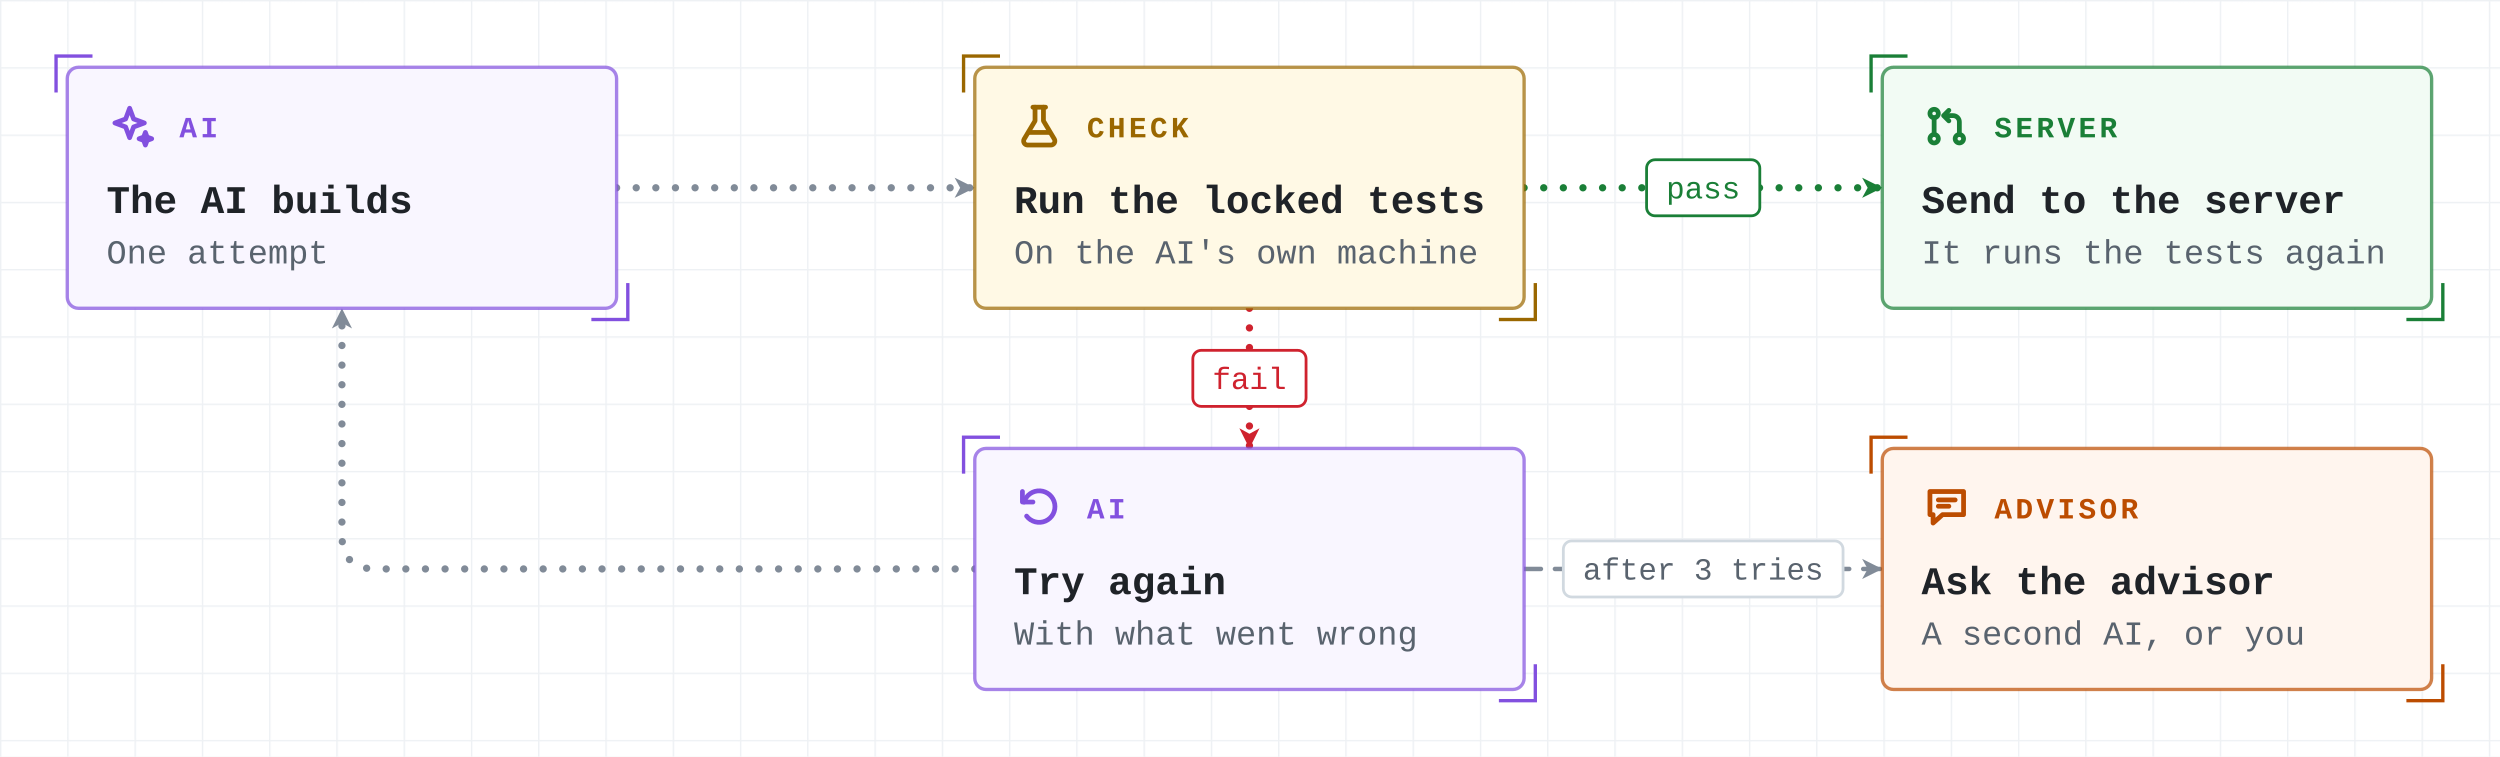
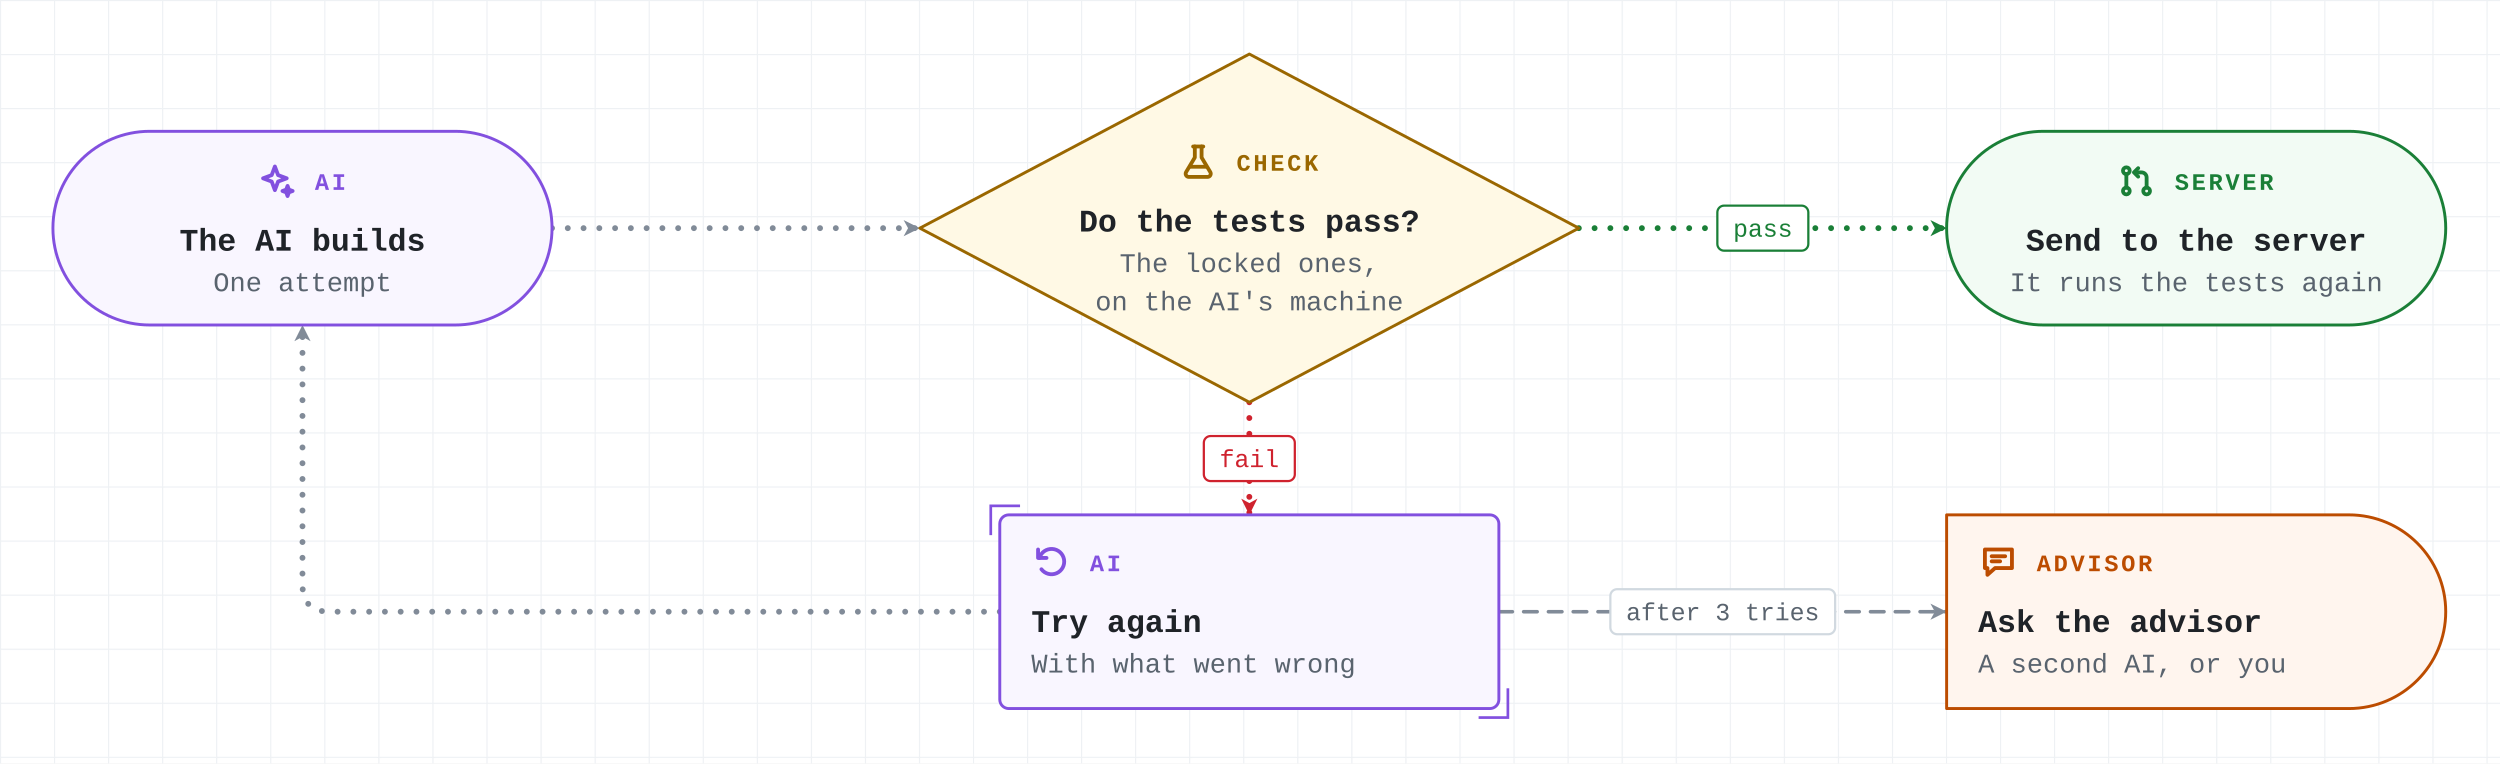
- <svg xmlns="http://www.w3.org/2000/svg" viewBox="-24 -24 892 270" width="892" height="270" role="img" aria-labelledby="title desc" font-family="ui-monospace, SFMono-Regular, 'JetBrains Mono', 'Cascadia Mono', Menlo, Consolas, 'Liberation Mono', monospace">
+ <svg xmlns="http://www.w3.org/2000/svg" viewBox="12 -24 1110 339" width="1110" height="339" role="img" aria-labelledby="title desc" font-family="ui-monospace, SFMono-Regular, 'JetBrains Mono', 'Cascadia Mono', Menlo, Consolas, 'Liberation Mono', monospace">
  <defs>
    <marker id="arrow-plain" viewBox="0 0 10 10" refX="9" refY="5" markerWidth="9" markerHeight="9" markerUnits="userSpaceOnUse" orient="auto-start-reverse">
      <path d="M1,1 L9,5 L1,9 L3.2,5 z" fill="#818b98" />
    </marker>
    <marker id="arrow-fail" viewBox="0 0 10 10" refX="9" refY="5" markerWidth="9" markerHeight="9" markerUnits="userSpaceOnUse" orient="auto-start-reverse">
      <path d="M1,1 L9,5 L1,9 L3.2,5 z" fill="#cf222e" />
    </marker>
    <marker id="arrow-pass" viewBox="0 0 10 10" refX="9" refY="5" markerWidth="9" markerHeight="9" markerUnits="userSpaceOnUse" orient="auto-start-reverse">
      <path d="M1,1 L9,5 L1,9 L3.2,5 z" fill="#1a7f37" />
    </marker>
-     <pattern id="grid" x="-24" y="-24" width="24" height="24" patternUnits="userSpaceOnUse">
+     <pattern id="grid" x="12" y="-24" width="24" height="24" patternUnits="userSpaceOnUse">
      <path d="M24 0H0V24" fill="none" stroke="#eef1f4" stroke-width="1" />
    </pattern>
  </defs>
  <style>.main{stroke-width:2.6;stroke-dasharray:0 7;animation:flow 0.8s linear infinite}.side{stroke-width:1.6;stroke-dasharray:6 5;animation:side 1.6s linear infinite}@keyframes flow{to{stroke-dashoffset:-7}}@keyframes side{to{stroke-dashoffset:-11}}@media (prefers-reduced-motion:reduce){.main,.side{animation:none}.ticket{display:none}}</style>
-   <rect x="-24" y="-24" width="892" height="270" fill="#ffffff" />
-   <rect x="-24" y="-24" width="892" height="270" fill="url(#grid)" />
-   <path class="main" d="M196.0,43.0 L323.8,43.0" fill="none" stroke="#818b98" stroke-linecap="round" stroke-linejoin="round" marker-end="url(#arrow-plain)" />
-   <path class="main" d="M519.8,43.0 L647.6,43.0" fill="none" stroke="#1a7f37" stroke-linecap="round" stroke-linejoin="round" marker-end="url(#arrow-pass)" />
-   <path class="main" d="M421.8,86.0 L421.8,136.0" fill="none" stroke="#cf222e" stroke-linecap="round" stroke-linejoin="round" marker-end="url(#arrow-fail)" />
-   <path class="main" d="M323.8,179.0 L110.0,179.0 Q98.0,179.0 98.0,167.0 L98.0,86.0" fill="none" stroke="#818b98" stroke-linecap="round" stroke-linejoin="round" marker-end="url(#arrow-plain)" />
-   <path class="side" d="M519.8,179.0 L647.6,179.0" fill="none" stroke="#818b98" stroke-linecap="round" stroke-linejoin="round" marker-end="url(#arrow-plain)" />
-   <rect x="0.0" y="0.0" width="196.0" height="86.0" rx="4" fill="#f9f6ff" stroke="#8250df" stroke-opacity="0.7" stroke-width="1.2" />
-   <path d="M9.0,-4.0 H-4.0 V9.0" fill="none" stroke="#8250df" stroke-width="1.2" />
-   <path d="M187.0,90.0 H200.0 V77.0" fill="none" stroke="#8250df" stroke-width="1.2" />
-   <g transform="translate(14.0,12.0) scale(0.75)" fill="none" stroke="#8250df" stroke-width="2.27" stroke-linecap="round" stroke-linejoin="round">
+   <rect x="12" y="-24" width="1110" height="339" fill="#ffffff" />
+   <rect x="12" y="-24" width="1110" height="339" fill="url(#grid)" />
+   <path class="main" d="M257.1,77.3 L420.4,77.3" fill="none" stroke="#818b98" stroke-linecap="round" stroke-linejoin="round" marker-end="url(#arrow-plain)" />
+   <path class="main" d="M713.0,77.3 L876.3,77.3" fill="none" stroke="#1a7f37" stroke-linecap="round" stroke-linejoin="round" marker-end="url(#arrow-pass)" />
+   <path class="main" d="M566.7,154.6 L566.7,204.6" fill="none" stroke="#cf222e" stroke-linecap="round" stroke-linejoin="round" marker-end="url(#arrow-fail)" />
+   <path class="main" d="M455.9,247.6 L158.3,247.6 Q146.3,247.6 146.3,235.6 L146.3,120.3" fill="none" stroke="#818b98" stroke-linecap="round" stroke-linejoin="round" marker-end="url(#arrow-plain)" />
+   <path class="side" d="M677.5,247.6 L876.3,247.6" fill="none" stroke="#818b98" stroke-linecap="round" stroke-linejoin="round" marker-end="url(#arrow-plain)" />
+   <rect x="35.5" y="34.3" width="221.6" height="86.0" rx="43.0" fill="#f9f6ff" stroke="#8250df" stroke-width="1.3" stroke-linejoin="round" />
+   <g transform="translate(125.8,47.3) scale(0.75)" fill="none" stroke="#8250df" stroke-width="2.27" stroke-linecap="round" stroke-linejoin="round">
    <path d="M11 3.5l1.9 5.1L18 10.5l-5.1 1.9L11 17.5l-1.9-5.1L4 10.5l5.1-1.9z" />
    <path d="M18.5 15l.8 2.2l2.2.8l-2.2.8l-.8 2.2l-.8-2.2l-2.2-.8l2.2-.8z" />
  </g>
-   <text x="40.0" y="25.0" font-size="10.5" font-weight="700" letter-spacing="1.2" fill="#8250df">AI</text>
-   <text x="14.0" y="52.0" font-size="14" font-weight="700" fill="#1f2328">The AI builds</text>
-   <text x="14.0" y="70.0" font-size="12" fill="#59636e">One attempt</text>
-   <rect x="323.8" y="0.0" width="196.0" height="86.0" rx="4" fill="#fff9e5" stroke="#9a6700" stroke-opacity="0.7" stroke-width="1.2" />
-   <path d="M332.8,-4.0 H319.8 V9.0" fill="none" stroke="#9a6700" stroke-width="1.2" />
-   <path d="M510.8,90.0 H523.8 V77.0" fill="none" stroke="#9a6700" stroke-width="1.2" />
-   <g transform="translate(337.8,12.0) scale(0.75)" fill="none" stroke="#9a6700" stroke-width="2.27" stroke-linecap="round" stroke-linejoin="round">
+   <text x="151.8" y="60.3" font-size="10.5" font-weight="700" letter-spacing="1.2" fill="#8250df">AI</text>
+   <text x="146.3" y="87.3" text-anchor="middle" font-size="14" font-weight="700" fill="#1f2328">The AI builds</text>
+   <text x="146.3" y="105.3" text-anchor="middle" font-size="12" fill="#59636e">One attempt</text>
+   <polygon points="566.7,0.0 713.0,77.3 566.7,154.6 420.4,77.3" fill="#fff9e5" stroke="#9a6700" stroke-width="1.3" stroke-linejoin="round" />
+   <g transform="translate(535.0,38.8) scale(0.75)" fill="none" stroke="#9a6700" stroke-width="2.27" stroke-linecap="round" stroke-linejoin="round">
    <path d="M9 3h6" />
    <path d="M10 3v6.5l-5.2 8.7A1.9 1.9 0 0 0 6.4 21h11.2a1.9 1.9 0 0 0 1.6-2.8L14 9.5V3" />
    <path d="M7.4 15h9.2" />
  </g>
-   <text x="363.8" y="25.0" font-size="10.5" font-weight="700" letter-spacing="1.2" fill="#9a6700">CHECK</text>
-   <text x="337.8" y="52.0" font-size="14" font-weight="700" fill="#1f2328">Run the locked tests</text>
-   <text x="337.8" y="70.0" font-size="12" fill="#59636e">On the AI's own machine</text>
-   <rect x="647.6" y="0.0" width="196.0" height="86.0" rx="4" fill="#f2fbf4" stroke="#1a7f37" stroke-opacity="0.7" stroke-width="1.2" />
-   <path d="M656.6,-4.0 H643.6 V9.0" fill="none" stroke="#1a7f37" stroke-width="1.2" />
-   <path d="M834.6,90.0 H847.6 V77.0" fill="none" stroke="#1a7f37" stroke-width="1.2" />
-   <g transform="translate(661.6,12.0) scale(0.75)" fill="none" stroke="#1a7f37" stroke-width="2.27" stroke-linecap="round" stroke-linejoin="round">
+   <text x="561.0" y="51.8" font-size="10.5" font-weight="700" letter-spacing="1.2" fill="#9a6700">CHECK</text>
+   <text x="566.7" y="78.8" text-anchor="middle" font-size="14" font-weight="700" fill="#1f2328">Do the tests pass?</text>
+   <text x="566.7" y="96.8" text-anchor="middle" font-size="12" fill="#59636e">The locked ones,</text>
+   <text x="566.7" y="113.8" text-anchor="middle" font-size="12" fill="#59636e">on the AI's machine</text>
+   <rect x="876.3" y="34.3" width="221.6" height="86.0" rx="43.0" fill="#f2fbf4" stroke="#1a7f37" stroke-width="1.3" stroke-linejoin="round" />
+   <g transform="translate(951.6,47.3) scale(0.75)" fill="none" stroke="#1a7f37" stroke-width="2.27" stroke-linecap="round" stroke-linejoin="round">
    <path d="M6 4a2 2 0 1 0 0 4a2 2 0 1 0 0-4z" />
    <path d="M6 16a2 2 0 1 0 0 4a2 2 0 1 0 0-4z" />
    <path d="M18 16a2 2 0 1 0 0 4a2 2 0 1 0 0-4z" />
    <path d="M6 8v8" />
    <path d="M18 16v-6a3 3 0 0 0-3-3h-4" />
    <path d="M13 4.5L10.5 7L13 9.5" />
  </g>
-   <text x="687.6" y="25.0" font-size="10.5" font-weight="700" letter-spacing="1.2" fill="#1a7f37">SERVER</text>
-   <text x="661.6" y="52.0" font-size="14" font-weight="700" fill="#1f2328">Send to the server</text>
-   <text x="661.6" y="70.0" font-size="12" fill="#59636e">It runs the tests again</text>
-   <rect x="323.8" y="136.0" width="196.0" height="86.0" rx="4" fill="#f9f6ff" stroke="#8250df" stroke-opacity="0.7" stroke-width="1.2" />
-   <path d="M332.8,132.0 H319.8 V145.0" fill="none" stroke="#8250df" stroke-width="1.2" />
-   <path d="M510.8,226.0 H523.8 V213.0" fill="none" stroke="#8250df" stroke-width="1.2" />
-   <g transform="translate(337.8,148.0) scale(0.75)" fill="none" stroke="#8250df" stroke-width="2.27" stroke-linecap="round" stroke-linejoin="round">
+   <text x="977.6" y="60.3" font-size="10.5" font-weight="700" letter-spacing="1.2" fill="#1a7f37">SERVER</text>
+   <text x="987.1" y="87.3" text-anchor="middle" font-size="14" font-weight="700" fill="#1f2328">Send to the server</text>
+   <text x="987.1" y="105.3" text-anchor="middle" font-size="12" fill="#59636e">It runs the tests again</text>
+   <rect x="455.9" y="204.6" width="221.6" height="86.0" rx="4" fill="#f9f6ff" stroke="#8250df" stroke-width="1.3" stroke-linejoin="round" />
+   <path d="M464.9,200.6 H451.9 V213.6" fill="none" stroke="#8250df" stroke-width="1.2" />
+   <path d="M668.5,294.6 H681.5 V281.6" fill="none" stroke="#8250df" stroke-width="1.2" />
+   <g transform="translate(469.9,216.6) scale(0.75)" fill="none" stroke="#8250df" stroke-width="2.27" stroke-linecap="round" stroke-linejoin="round">
    <path d="M4 4.5v5h5" />
    <path d="M4.8 9.5A7.5 7.5 0 1 1 6 16.2" />
  </g>
-   <text x="363.8" y="161.0" font-size="10.5" font-weight="700" letter-spacing="1.2" fill="#8250df">AI</text>
-   <text x="337.8" y="188.0" font-size="14" font-weight="700" fill="#1f2328">Try again</text>
-   <text x="337.8" y="206.0" font-size="12" fill="#59636e">With what went wrong</text>
-   <rect x="647.6" y="136.0" width="196.0" height="86.0" rx="4" fill="#fff5ee" stroke="#bc4c00" stroke-opacity="0.7" stroke-width="1.2" />
-   <path d="M656.6,132.0 H643.6 V145.0" fill="none" stroke="#bc4c00" stroke-width="1.2" />
-   <path d="M834.6,226.0 H847.6 V213.0" fill="none" stroke="#bc4c00" stroke-width="1.2" />
-   <g transform="translate(661.6,148.0) scale(0.75)" fill="none" stroke="#bc4c00" stroke-width="2.27" stroke-linecap="round" stroke-linejoin="round">
+   <text x="495.9" y="229.6" font-size="10.5" font-weight="700" letter-spacing="1.2" fill="#8250df">AI</text>
+   <text x="469.9" y="256.6" font-size="14" font-weight="700" fill="#1f2328">Try again</text>
+   <text x="469.9" y="274.6" font-size="12" fill="#59636e">With what went wrong</text>
+   <path d="M876.3,204.6 H1054.9 A43.0,43.0 0 0 1 1054.9,290.6 H876.3 Z" fill="#fff5ee" stroke="#bc4c00" stroke-width="1.3" stroke-linejoin="round" />
+   <g transform="translate(890.3,216.6) scale(0.75)" fill="none" stroke="#bc4c00" stroke-width="2.27" stroke-linecap="round" stroke-linejoin="round">
    <path d="M4 4.5h16v11H10l-4.5 4v-4H4z" />
    <path d="M8 8.5h8M8 11.5h5" />
  </g>
-   <text x="687.6" y="161.0" font-size="10.5" font-weight="700" letter-spacing="1.2" fill="#bc4c00">ADVISOR</text>
-   <text x="661.6" y="188.0" font-size="14" font-weight="700" fill="#1f2328">Ask the advisor</text>
-   <text x="661.6" y="206.0" font-size="12" fill="#59636e">A second AI, or you</text>
-   <rect x="563.5" y="33.0" width="40.4" height="20" rx="3" fill="#ffffff" stroke="#1a7f37" stroke-width="1" />
-   <text x="583.7" y="46.8" text-anchor="middle" font-size="11" fill="#1a7f37">pass</text>
-   <rect x="401.6" y="101.0" width="40.4" height="20" rx="3" fill="#ffffff" stroke="#cf222e" stroke-width="1" />
-   <text x="421.8" y="114.8" text-anchor="middle" font-size="11" fill="#cf222e">fail</text>
-   <rect x="533.8" y="169.0" width="99.8" height="20" rx="3" fill="#ffffff" stroke="#d1d9e0" stroke-width="1" />
-   <text x="583.7" y="182.8" text-anchor="middle" font-size="11" fill="#59636e">after 3 tries</text>
+   <text x="916.3" y="229.6" font-size="10.5" font-weight="700" letter-spacing="1.2" fill="#bc4c00">ADVISOR</text>
+   <text x="890.3" y="256.6" font-size="14" font-weight="700" fill="#1f2328">Ask the advisor</text>
+   <text x="890.3" y="274.6" font-size="12" fill="#59636e">A second AI, or you</text>
+   <rect x="774.5" y="67.3" width="40.4" height="20" rx="3" fill="#ffffff" stroke="#1a7f37" stroke-width="1" />
+   <text x="794.7" y="81.1" text-anchor="middle" font-size="11" fill="#1a7f37">pass</text>
+   <rect x="546.5" y="169.6" width="40.4" height="20" rx="3" fill="#ffffff" stroke="#cf222e" stroke-width="1" />
+   <text x="566.7" y="183.4" text-anchor="middle" font-size="11" fill="#cf222e">fail</text>
+   <rect x="727.0" y="237.6" width="99.8" height="20" rx="3" fill="#ffffff" stroke="#d1d9e0" stroke-width="1" />
+   <text x="776.9" y="251.4" text-anchor="middle" font-size="11" fill="#59636e">after 3 tries</text>
</svg>
